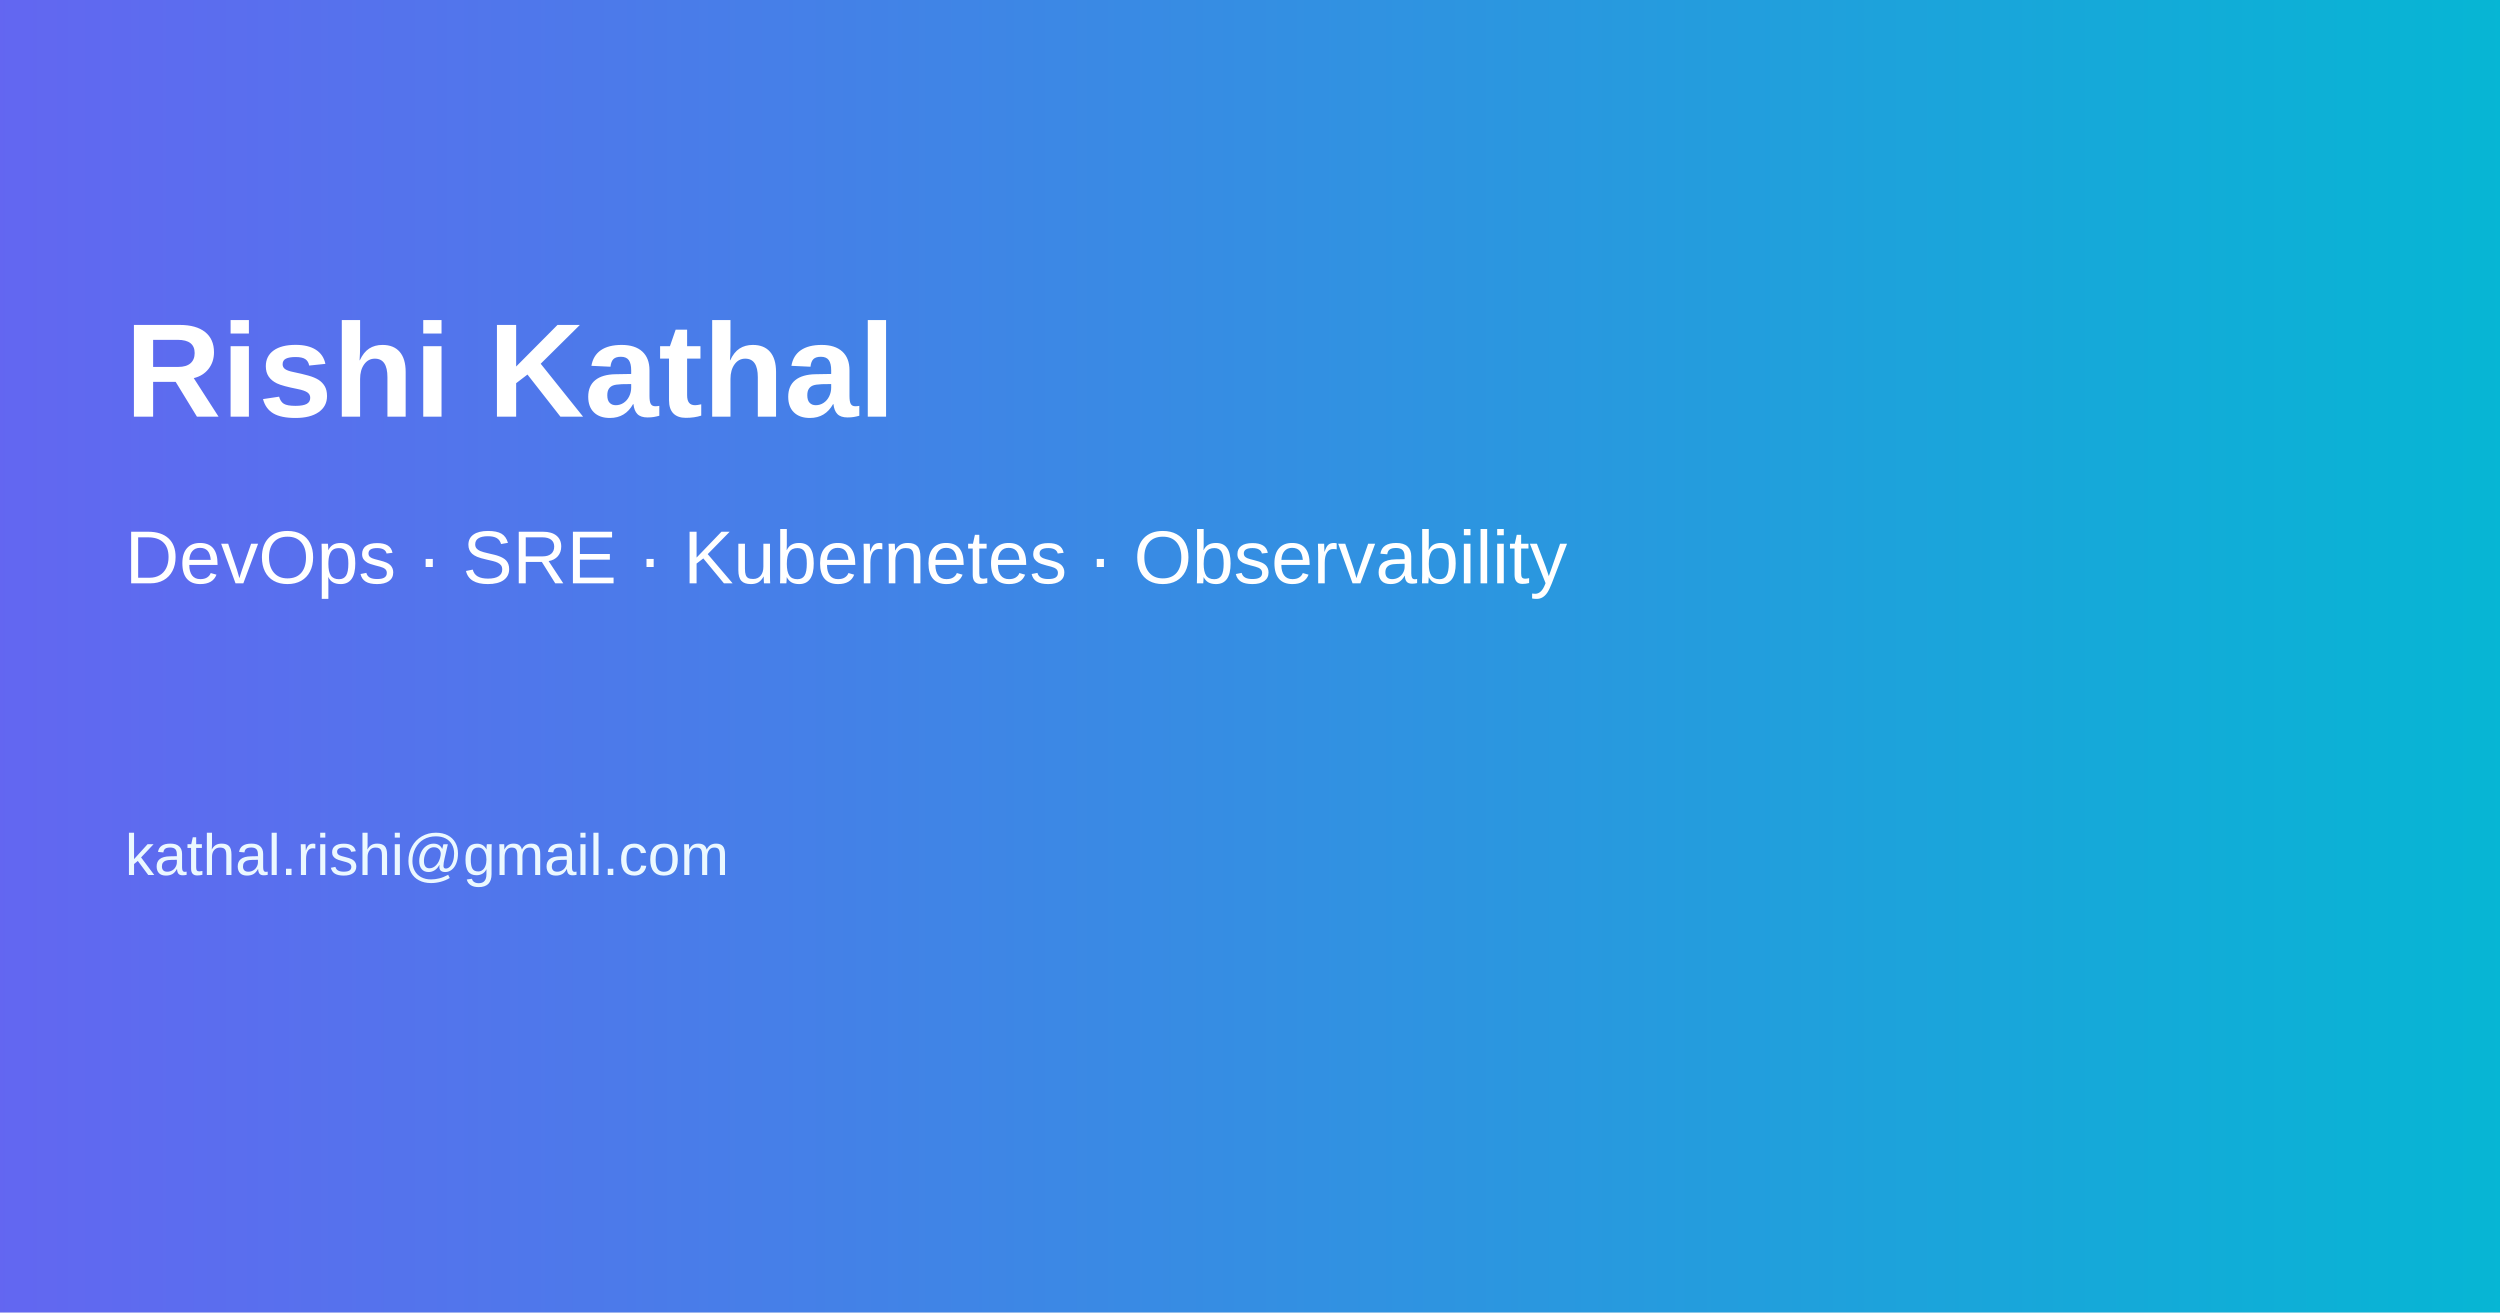
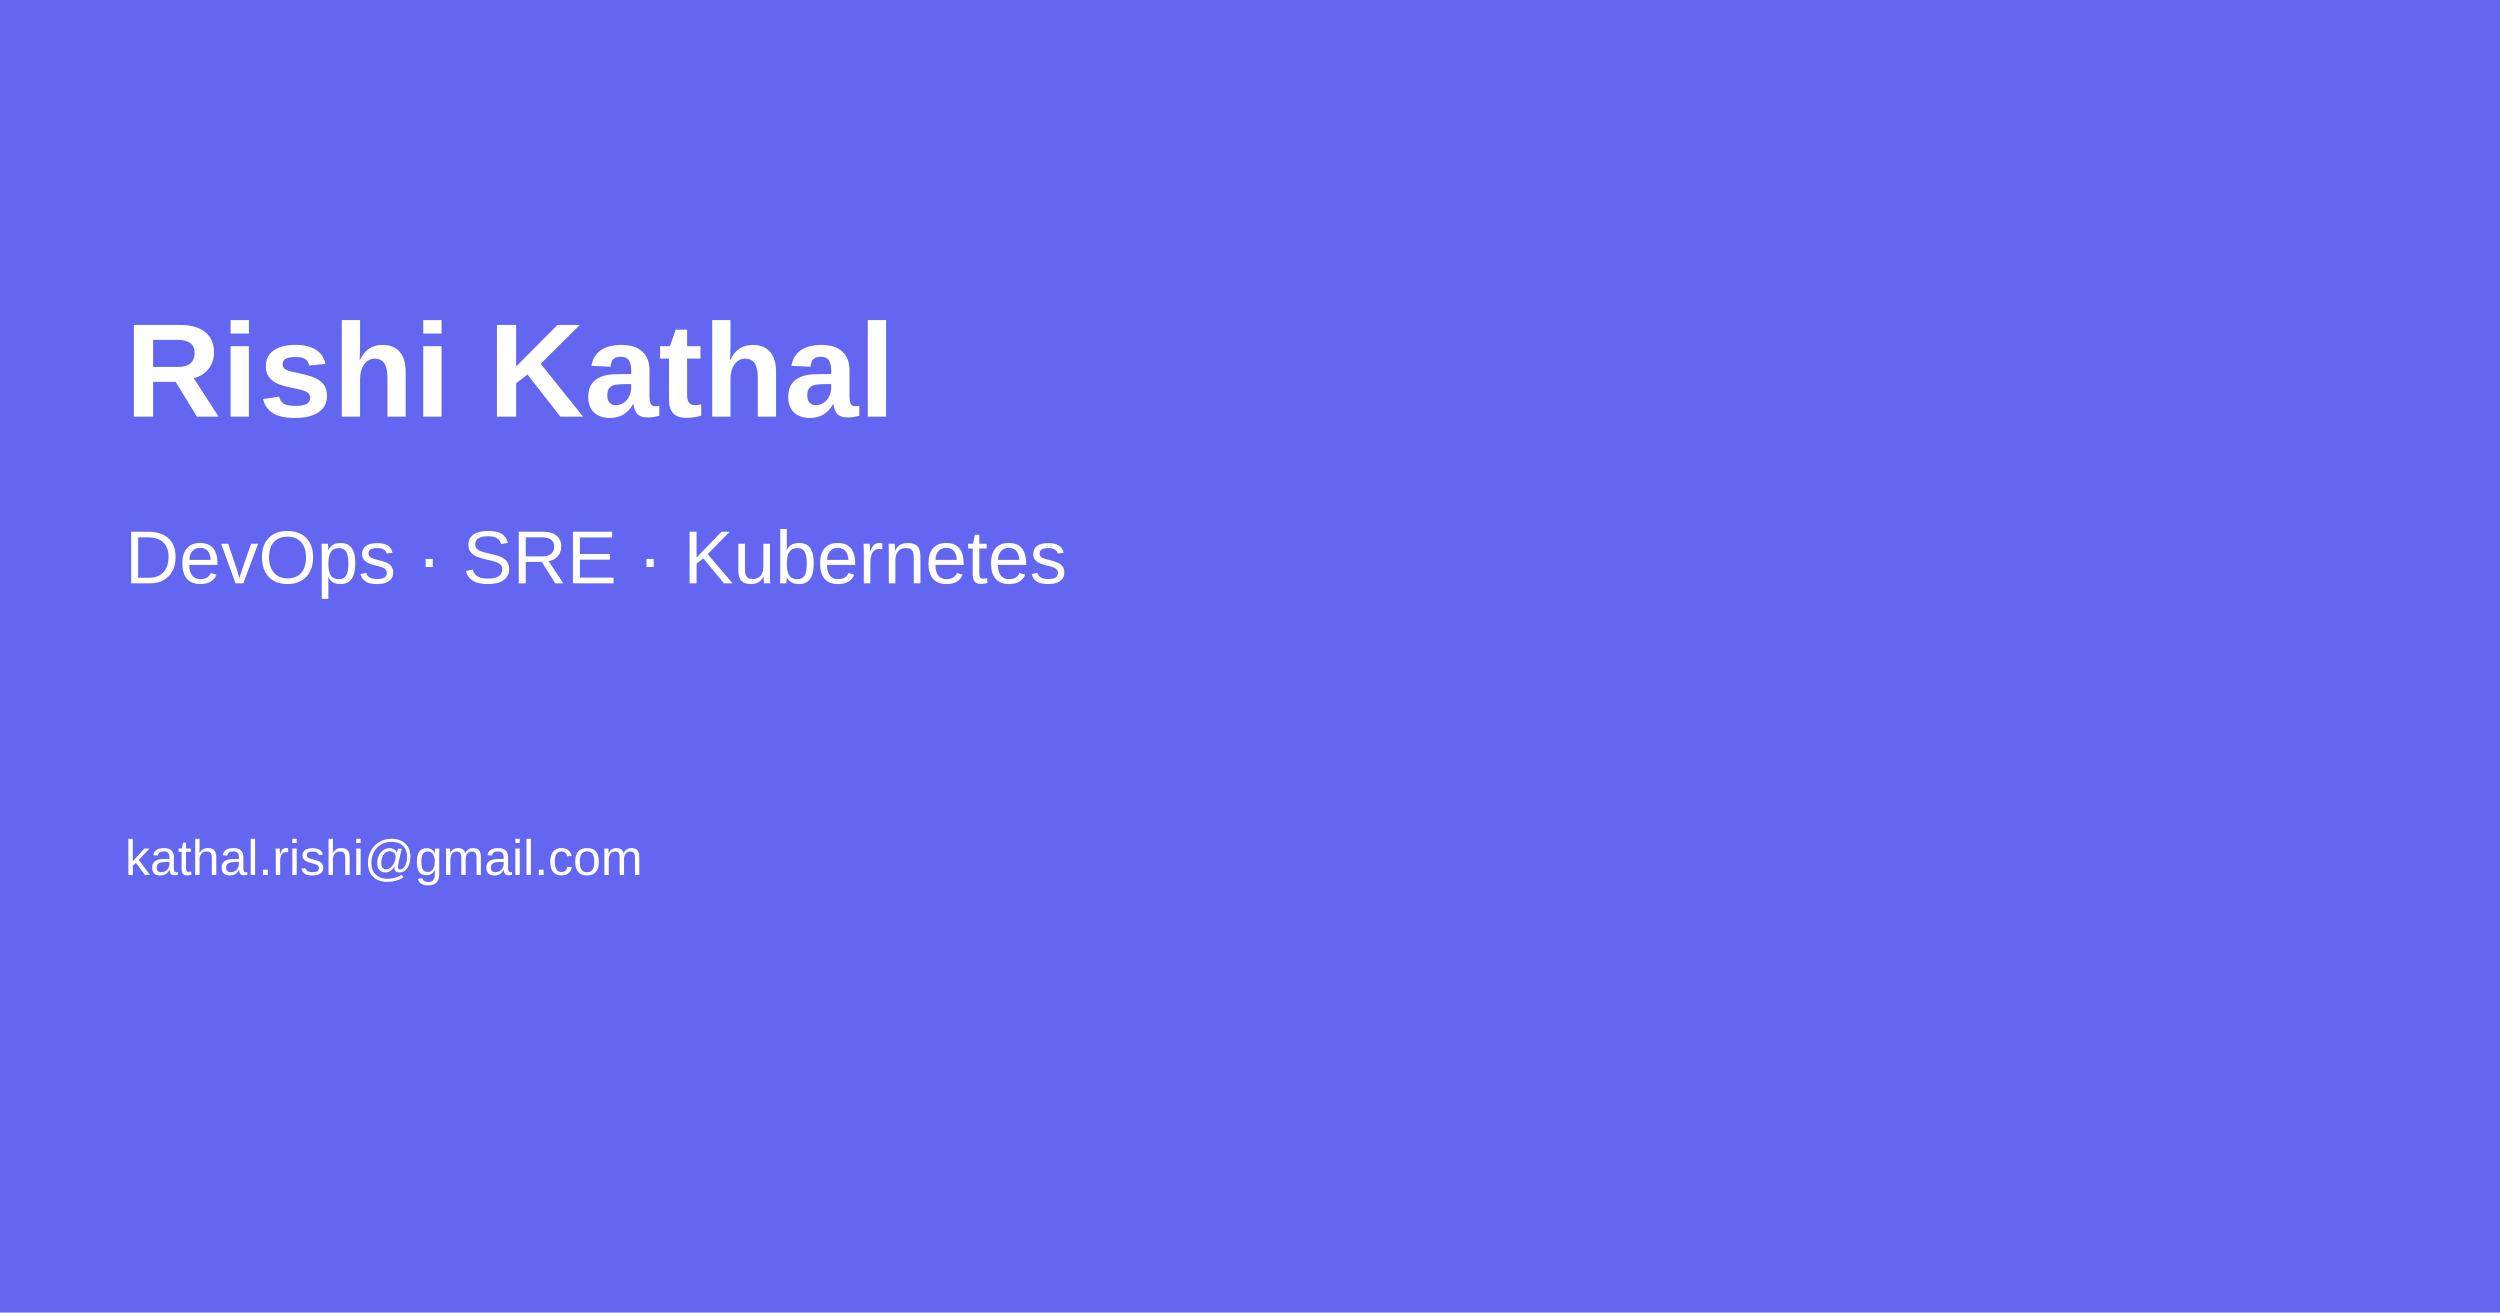
<svg xmlns="http://www.w3.org/2000/svg" width="1200" height="630">
-   <defs>
-     <linearGradient id="g" x1="0" x2="1">
-       <stop offset="0" stop-color="#6366F1" />
-       <stop offset="1" stop-color="#06B6D4" />
-     </linearGradient>
-   </defs>
-   <rect width="1200" height="630" fill="url(#g)" />
+   <rect width="1200" height="630" fill="#6366F1" />
  <g fill="#fff" font-family="Arial, sans-serif">
    <text x="60" y="200" font-size="64" font-weight="700">Rishi Kathal</text>
-     <text x="60" y="280" font-size="36">DevOps · SRE · Kubernetes · Observability</text>
-     <text x="60" y="420" font-size="28" fill="#EBF8FF">kathal.rishi@gmail.com</text>
+     <text x="60" y="280" font-size="36">DevOps · SRE · Kubernetes</text>
+     <text x="60" y="420" font-size="24">kathal.rishi@gmail.com</text>
  </g>
</svg>
